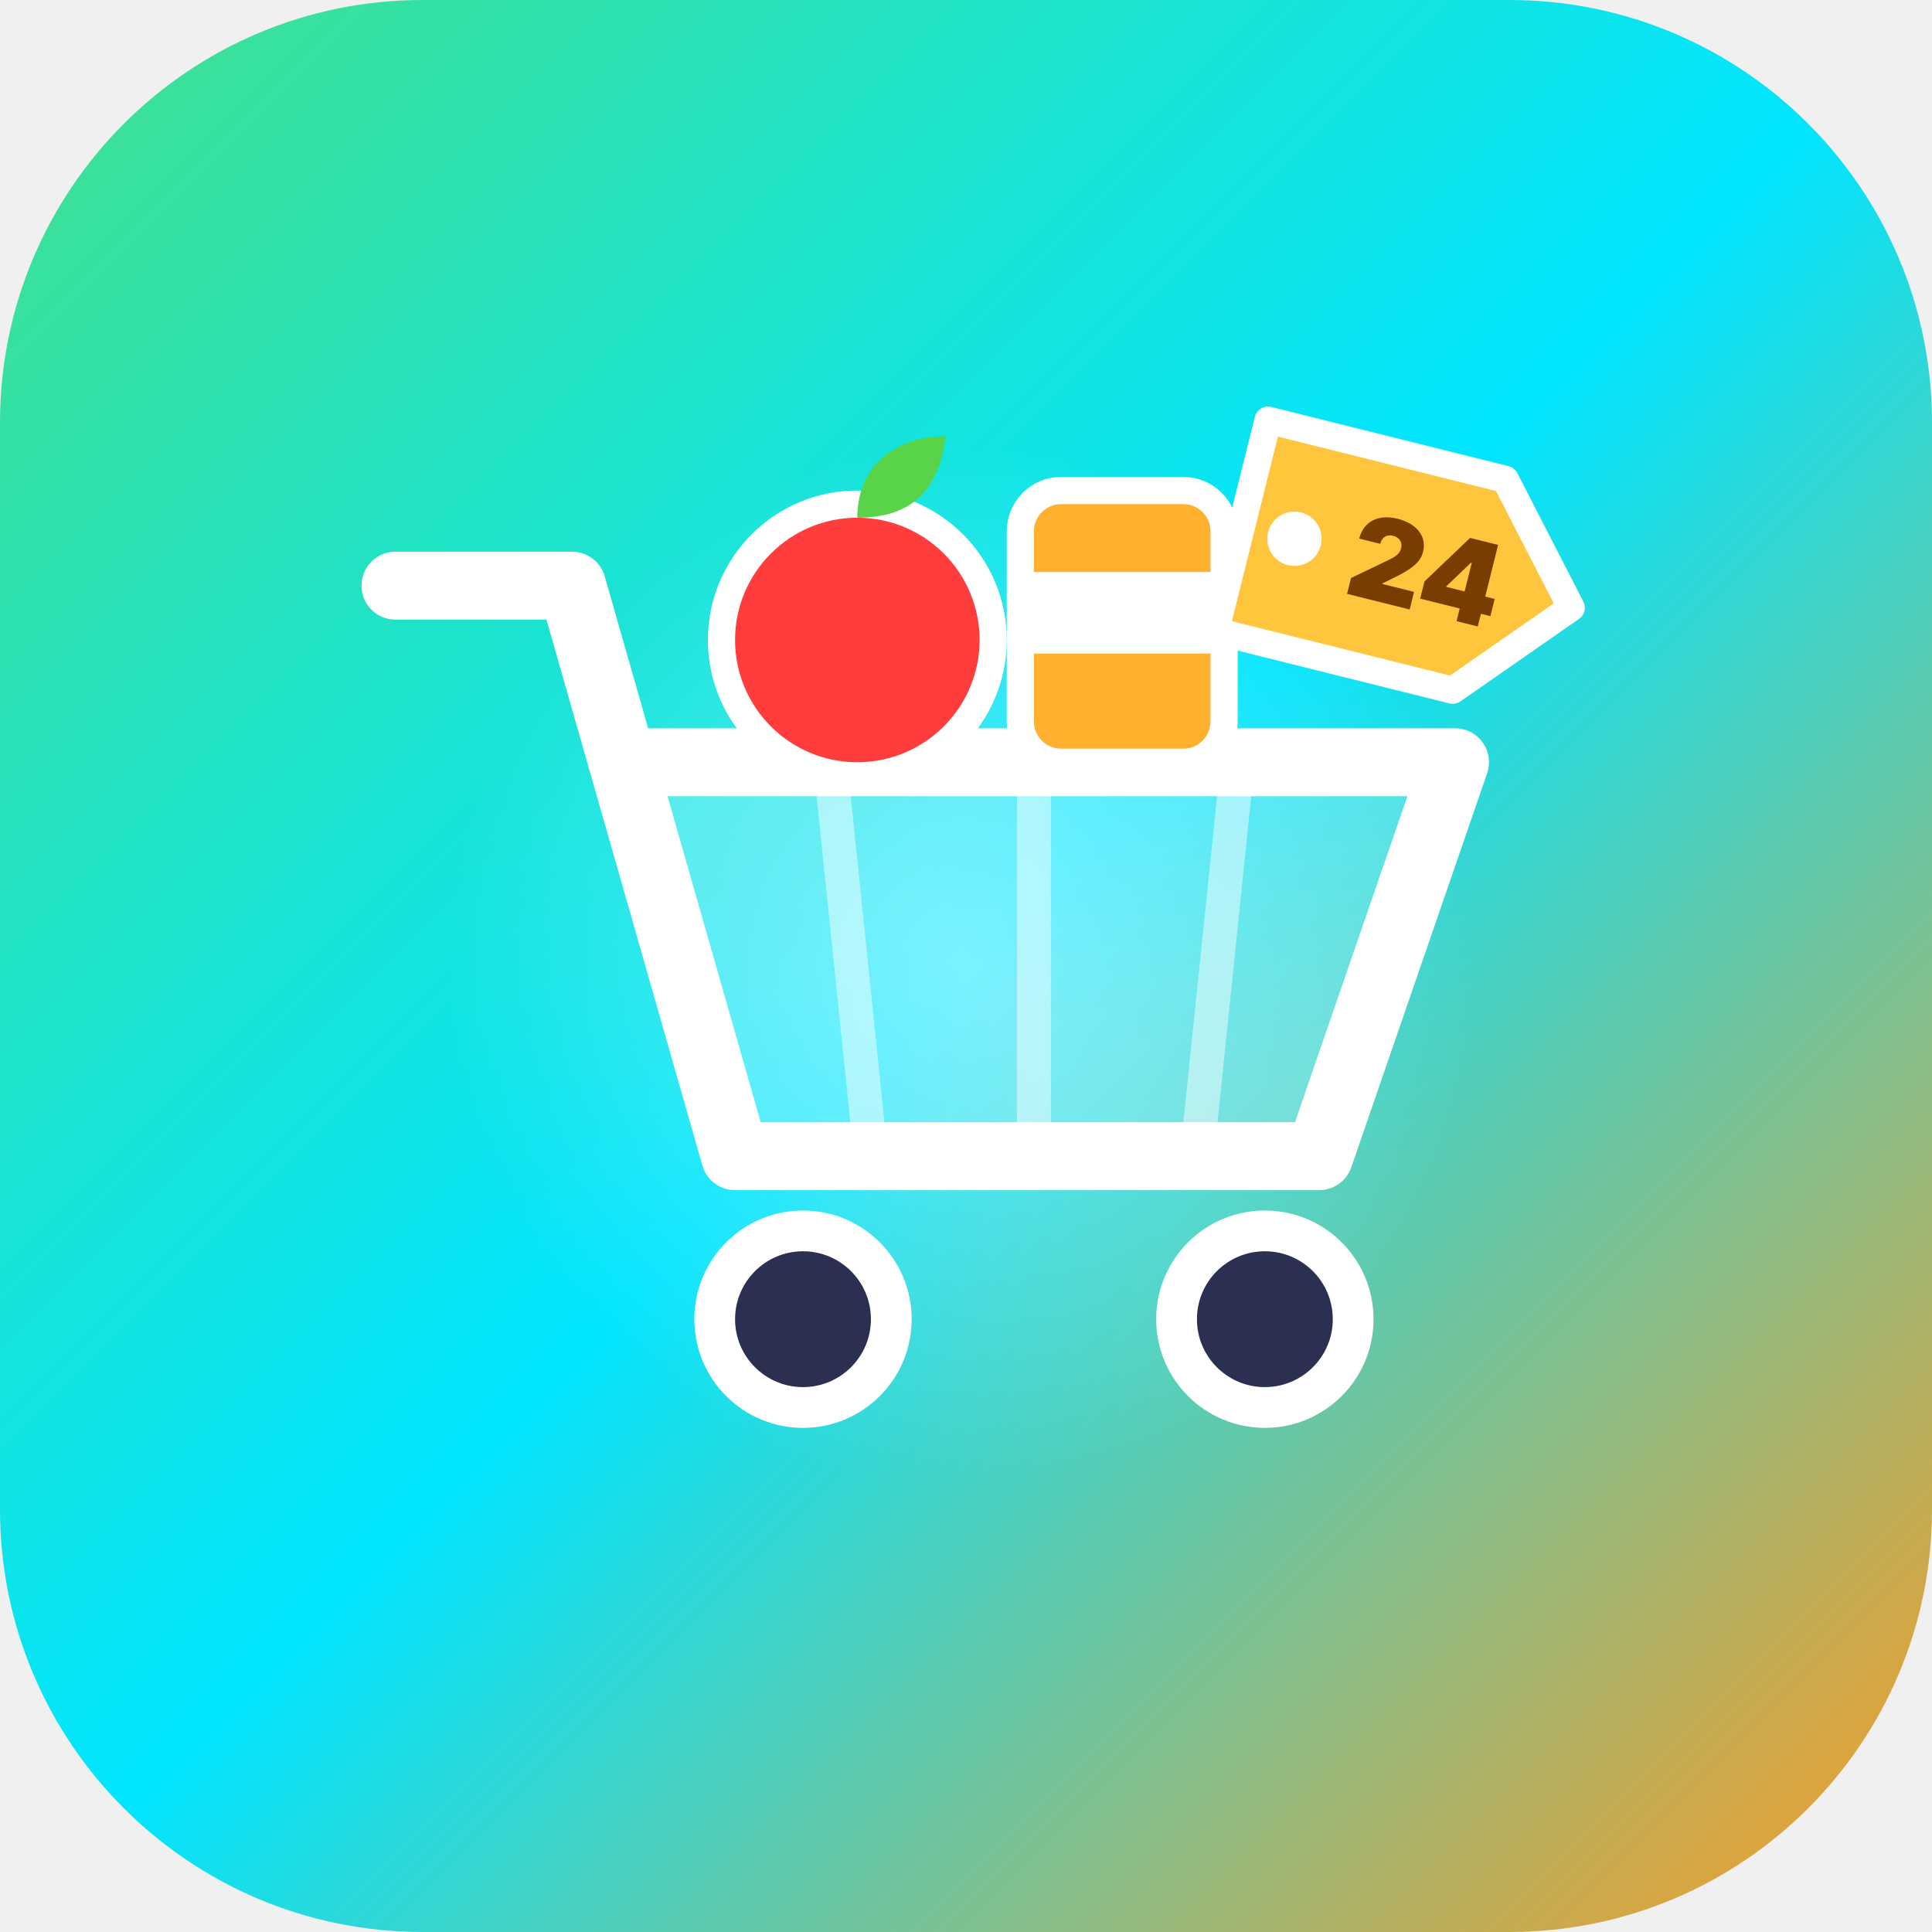
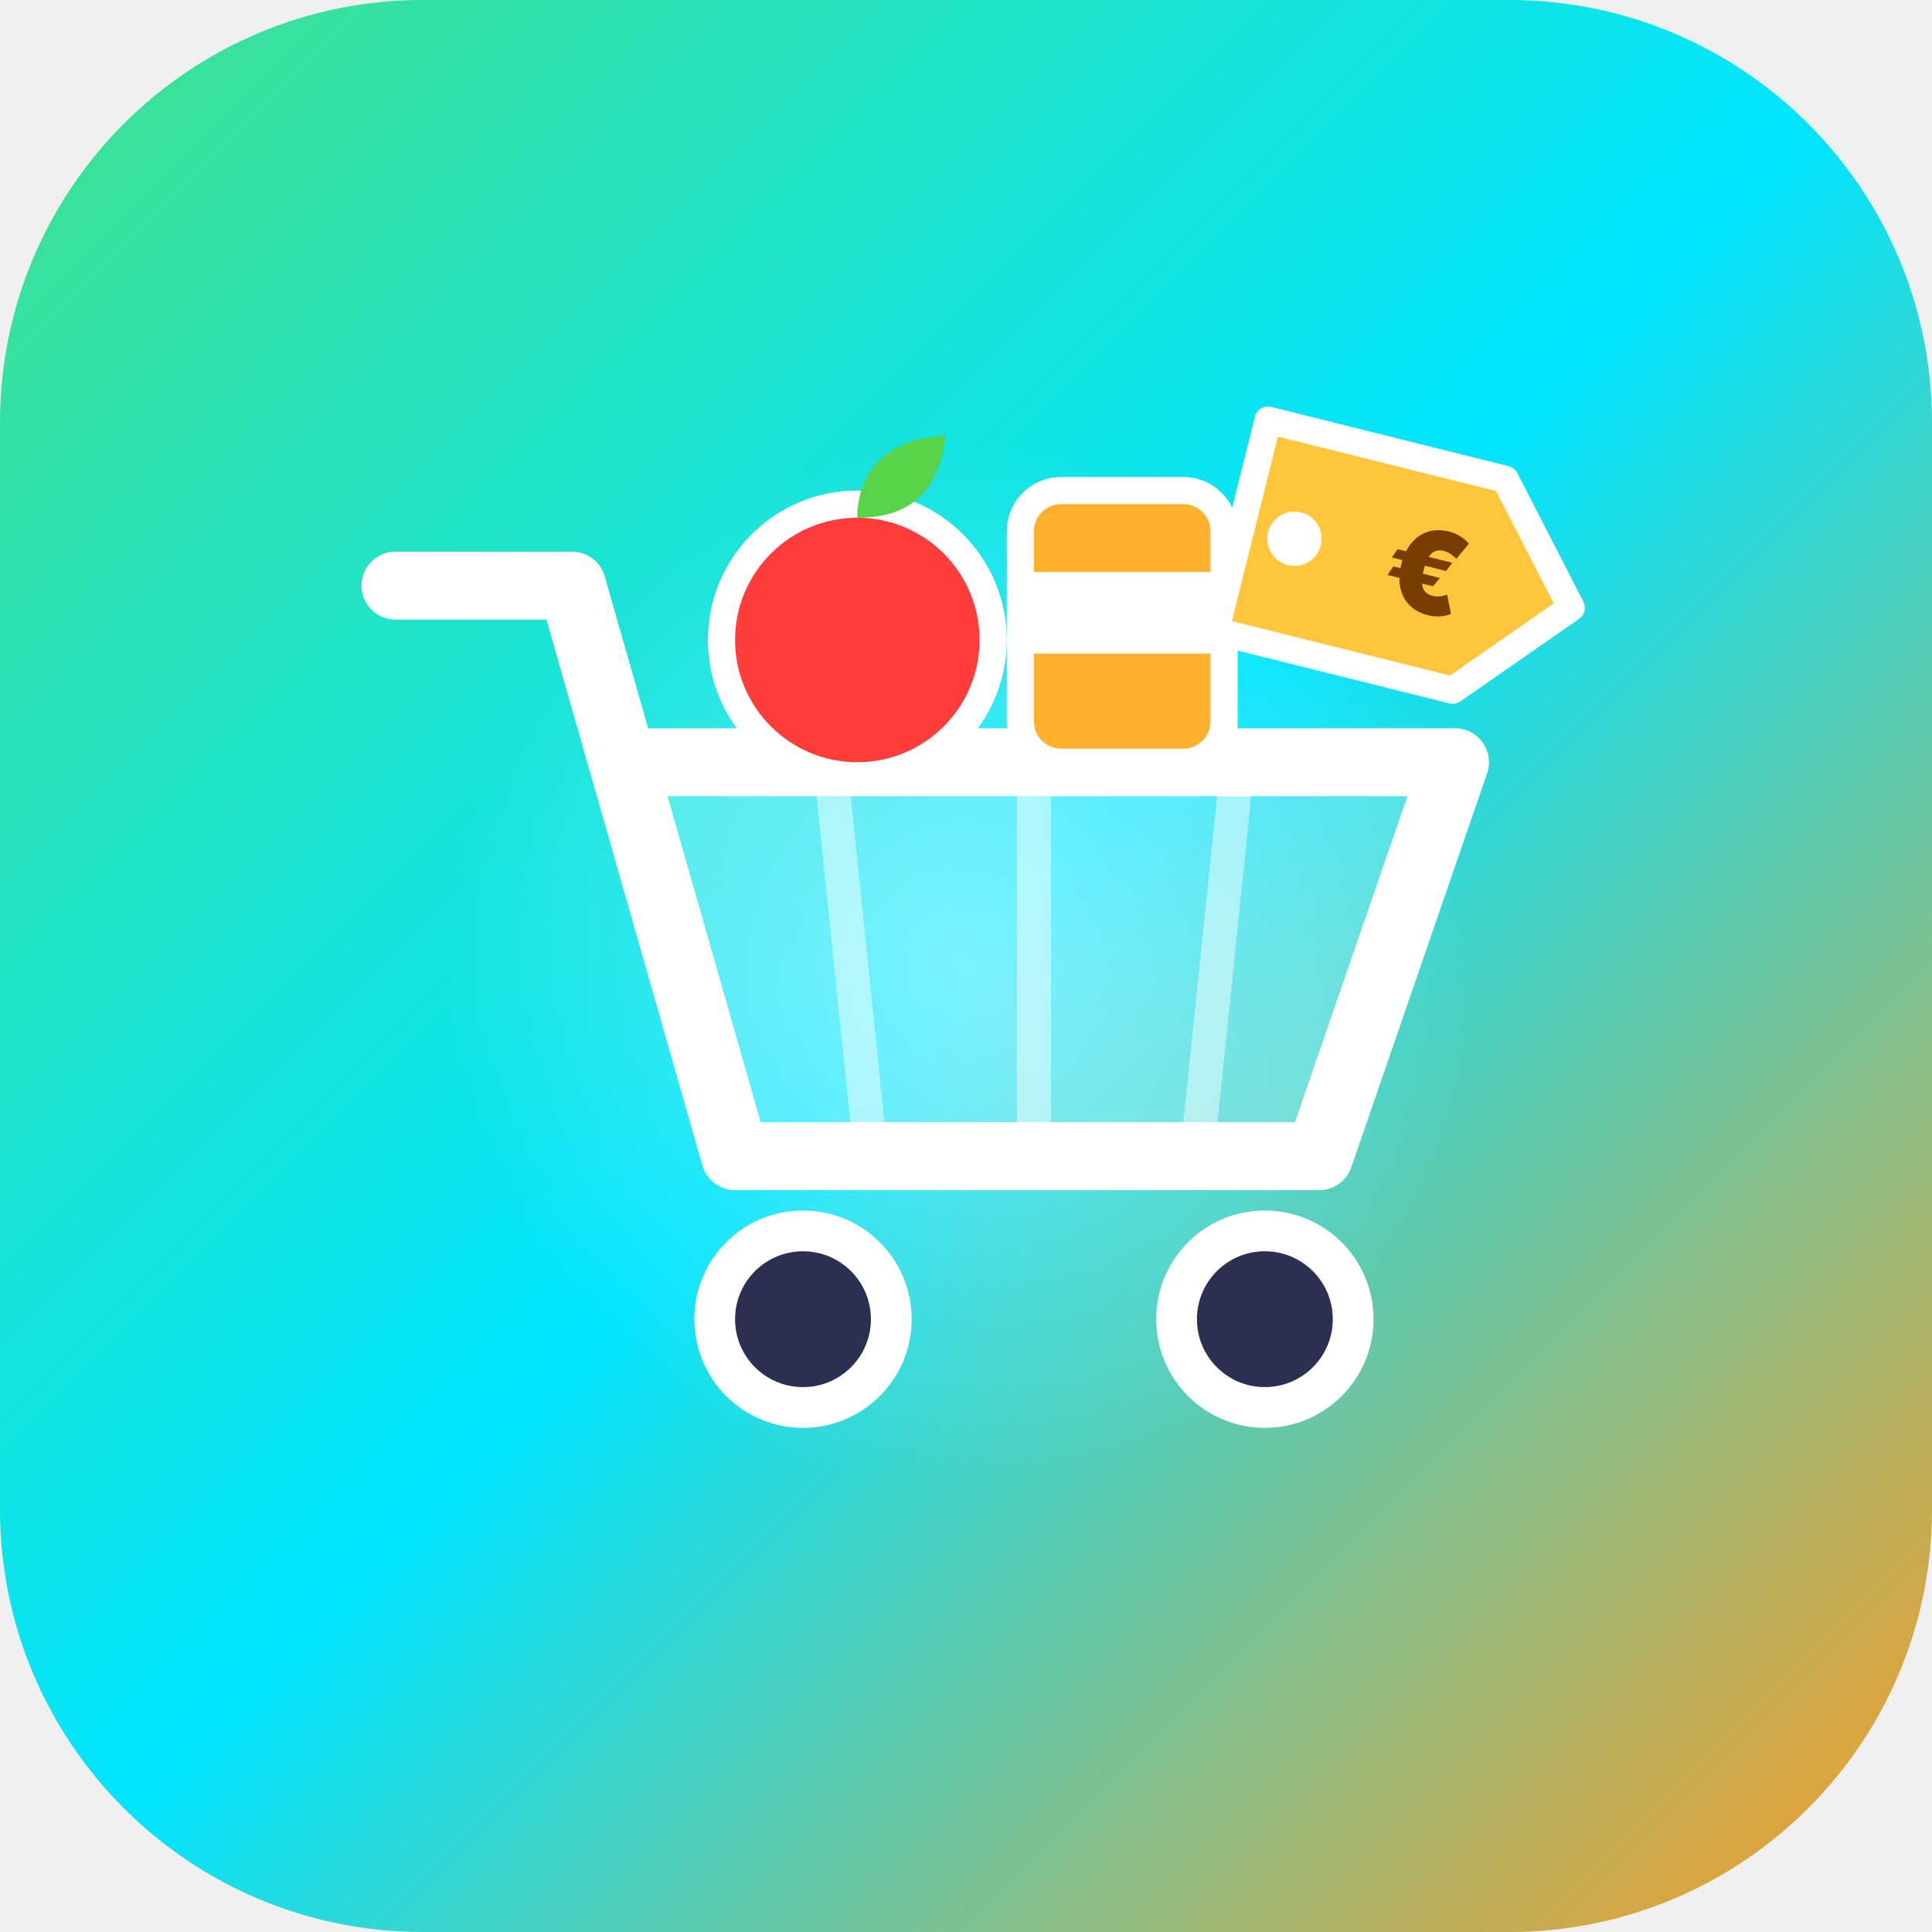
- <svg xmlns="http://www.w3.org/2000/svg" viewBox="0 0 512 512" role="img" aria-label="MARKTHALLE 24">
+ <svg xmlns="http://www.w3.org/2000/svg" viewBox="0 0 512 512" role="img" aria-label="MARKT RAUSCH">
  <defs>
    <linearGradient id="bg" x1="0" y1="0" x2="1" y2="1">
      <stop offset="0%" stop-color="#43e08a" />
      <stop offset="50%" stop-color="#00e5ff" />
      <stop offset="100%" stop-color="#ff9a1f" />
    </linearGradient>
    <radialGradient id="gl">
      <stop offset="0" stop-color="#fff" stop-opacity=".35" />
      <stop offset=".7" stop-color="#fff" stop-opacity="0" />
    </radialGradient>
  </defs>
  <rect width="512" height="512" rx="112" fill="url(#bg)" />
  <circle cx="256" cy="256" r="200" fill="url(#gl)" />
  <g transform="translate(76 76) scale(1.8)">
    <path d="M16 44H42L66 128H152L172 70H50" stroke="#fff" stroke-width="10" stroke-linecap="round" stroke-linejoin="round" fill="none" />
    <path d="M50 70H172L152 128H66Z" fill="#ffffff33" stroke="#fff" stroke-width="8" stroke-linejoin="round" />
    <path d="M80 70l6 58M110 70v58M140 70l-6 58" stroke="#ffffff77" stroke-width="5" />
    <circle cx="76" cy="152" r="13" fill="#2b2f52" stroke="#fff" stroke-width="6" />
    <circle cx="144" cy="152" r="13" fill="#2b2f52" stroke="#fff" stroke-width="6" />
    <circle cx="84" cy="52" r="20" fill="#ff3d3d" stroke="#fff" stroke-width="4" />
    <path d="M84 34c0-8 6-12 13-12-1 8-5 12-13 12z" fill="#58d34a" />
    <rect x="108" y="30" width="30" height="40" rx="6" fill="#ffb02e" stroke="#fff" stroke-width="4" />
    <rect x="108" y="42" width="30" height="12" fill="#fff" />
    <g transform="rotate(14 160 40)">
      <path d="M140 24h36l14 16-14 16h-36z" fill="#ffc53d" stroke="#fff" stroke-width="4" stroke-linejoin="round" />
      <circle cx="148" cy="40" r="4" fill="#fff" />
-       <text x="168" y="46" font-family="Inter,sans-serif" font-weight="900" font-size="17" text-anchor="middle" fill="#7a3d00">24</text>
+       <text x="168" y="46" font-family="Inter,sans-serif" font-weight="900" font-size="17" text-anchor="middle" fill="#7a3d00">€</text>
    </g>
  </g>
</svg>
